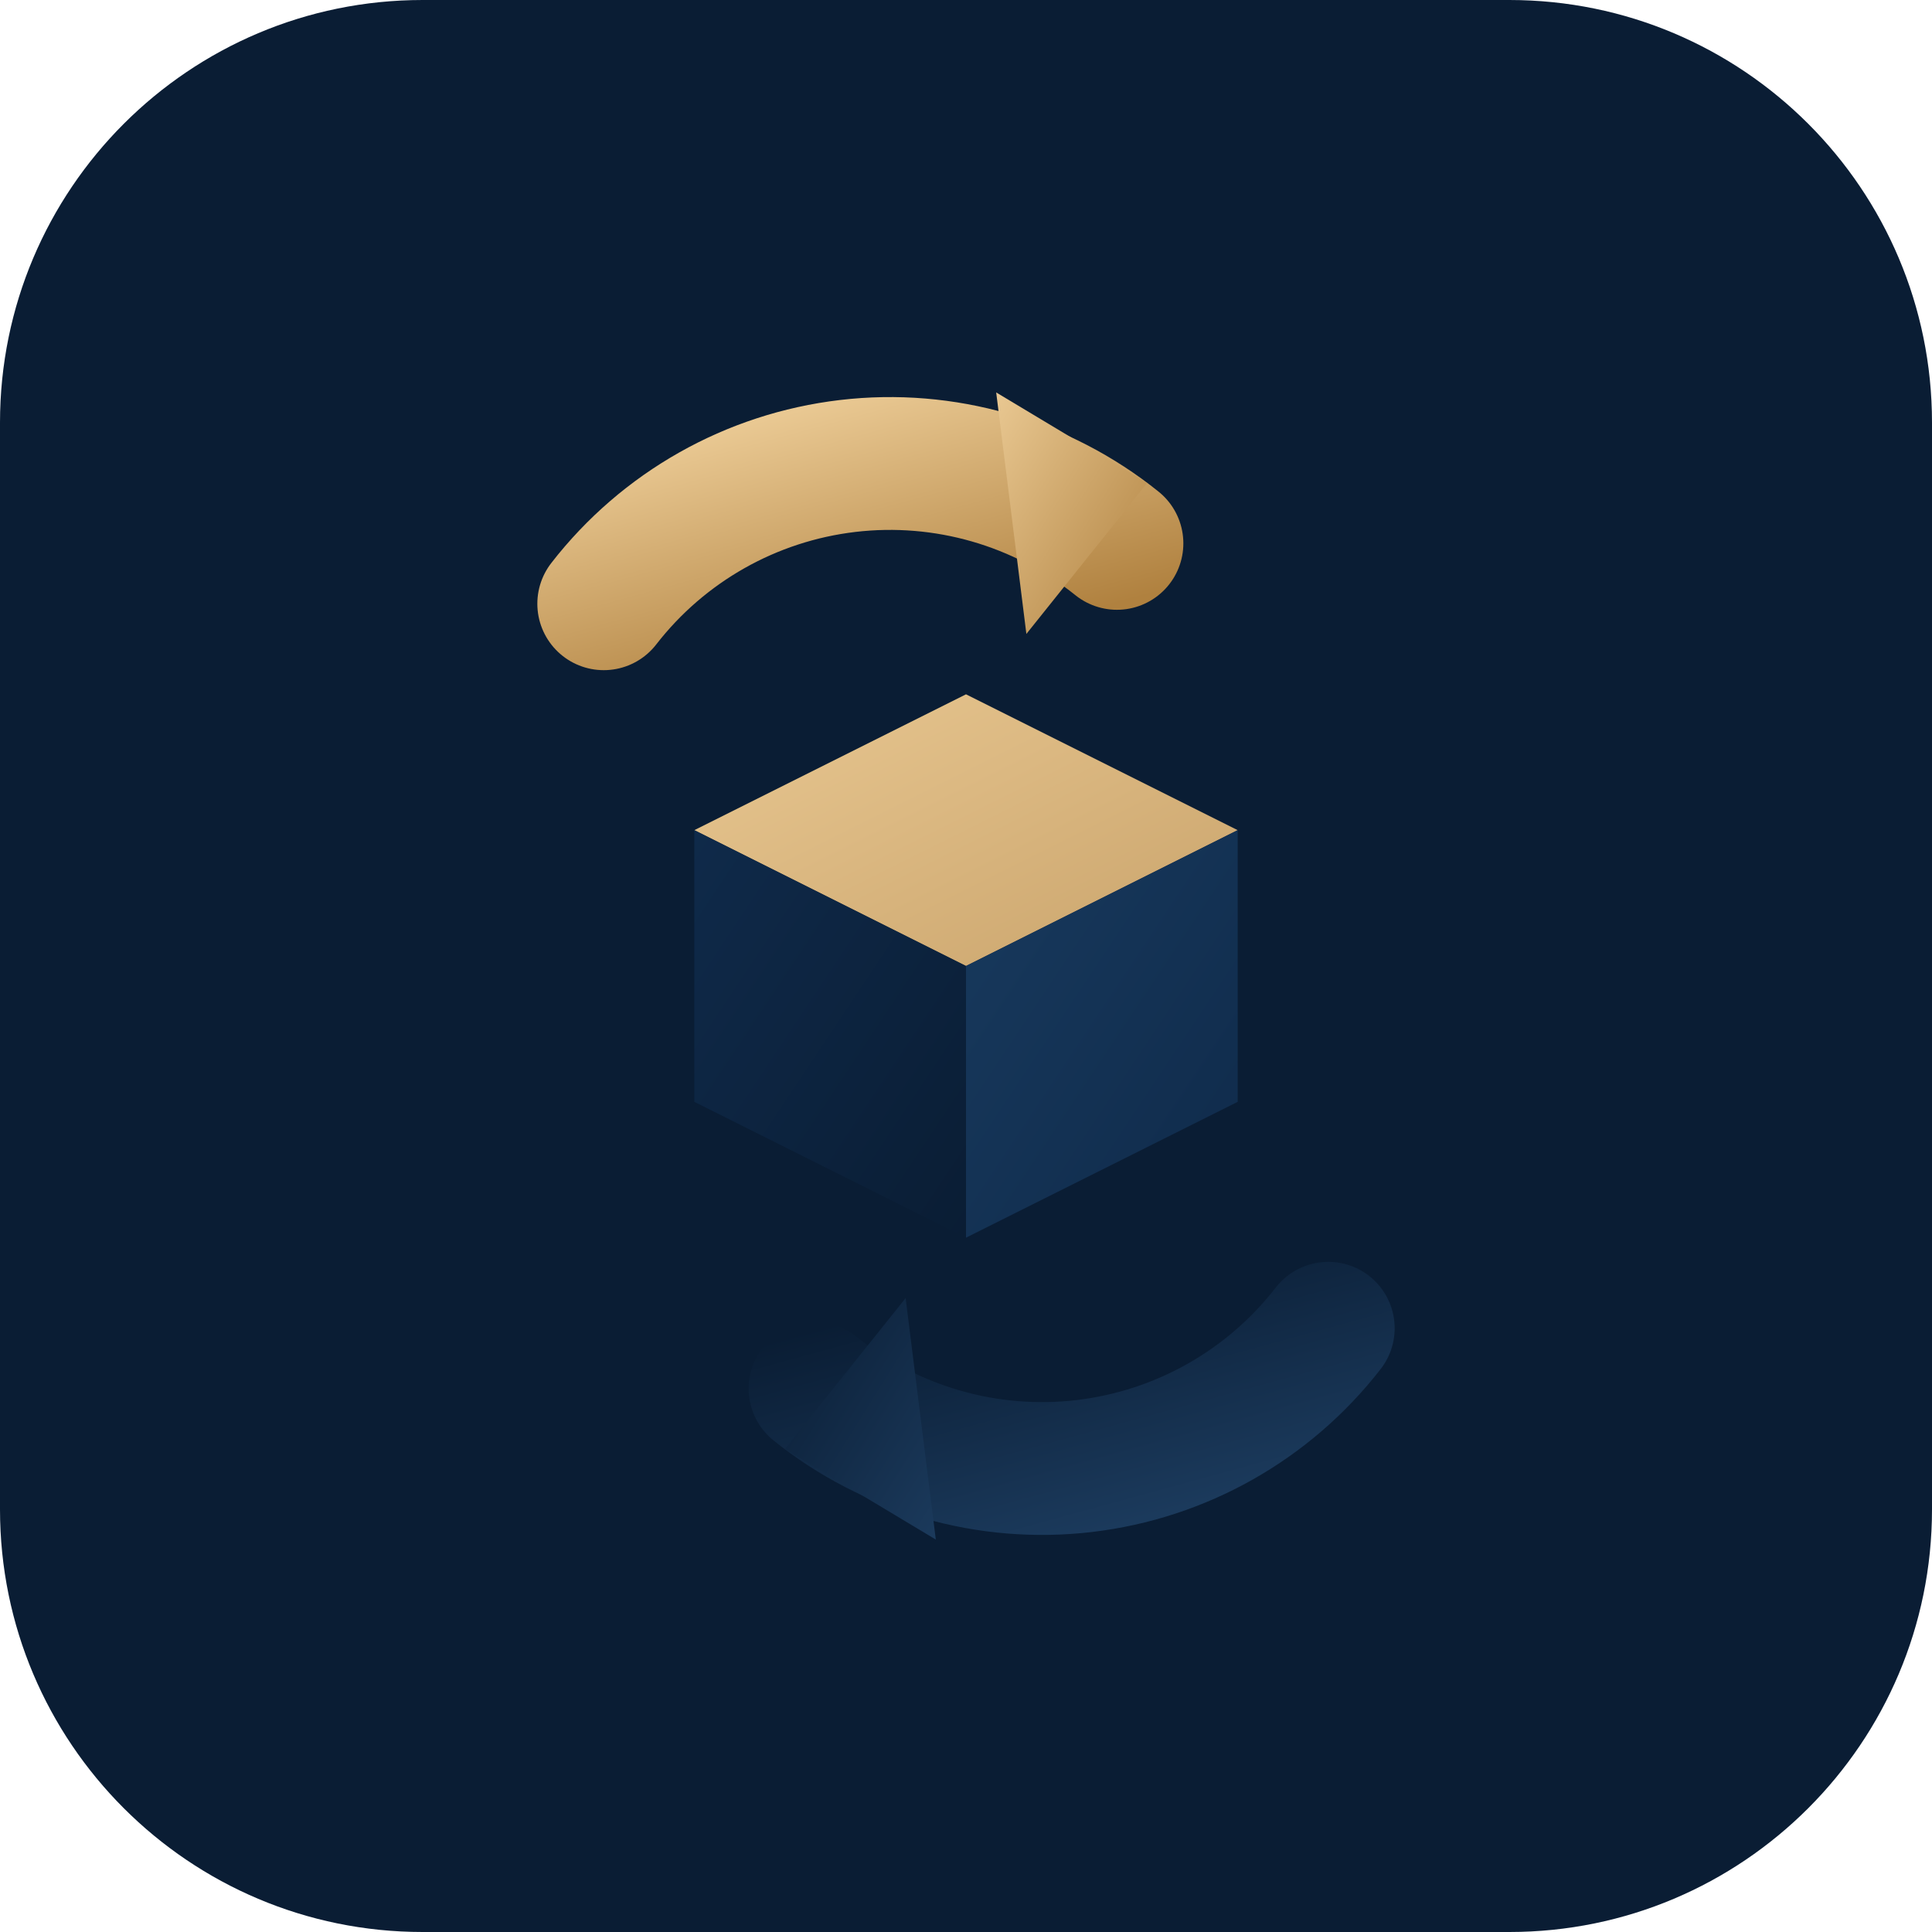
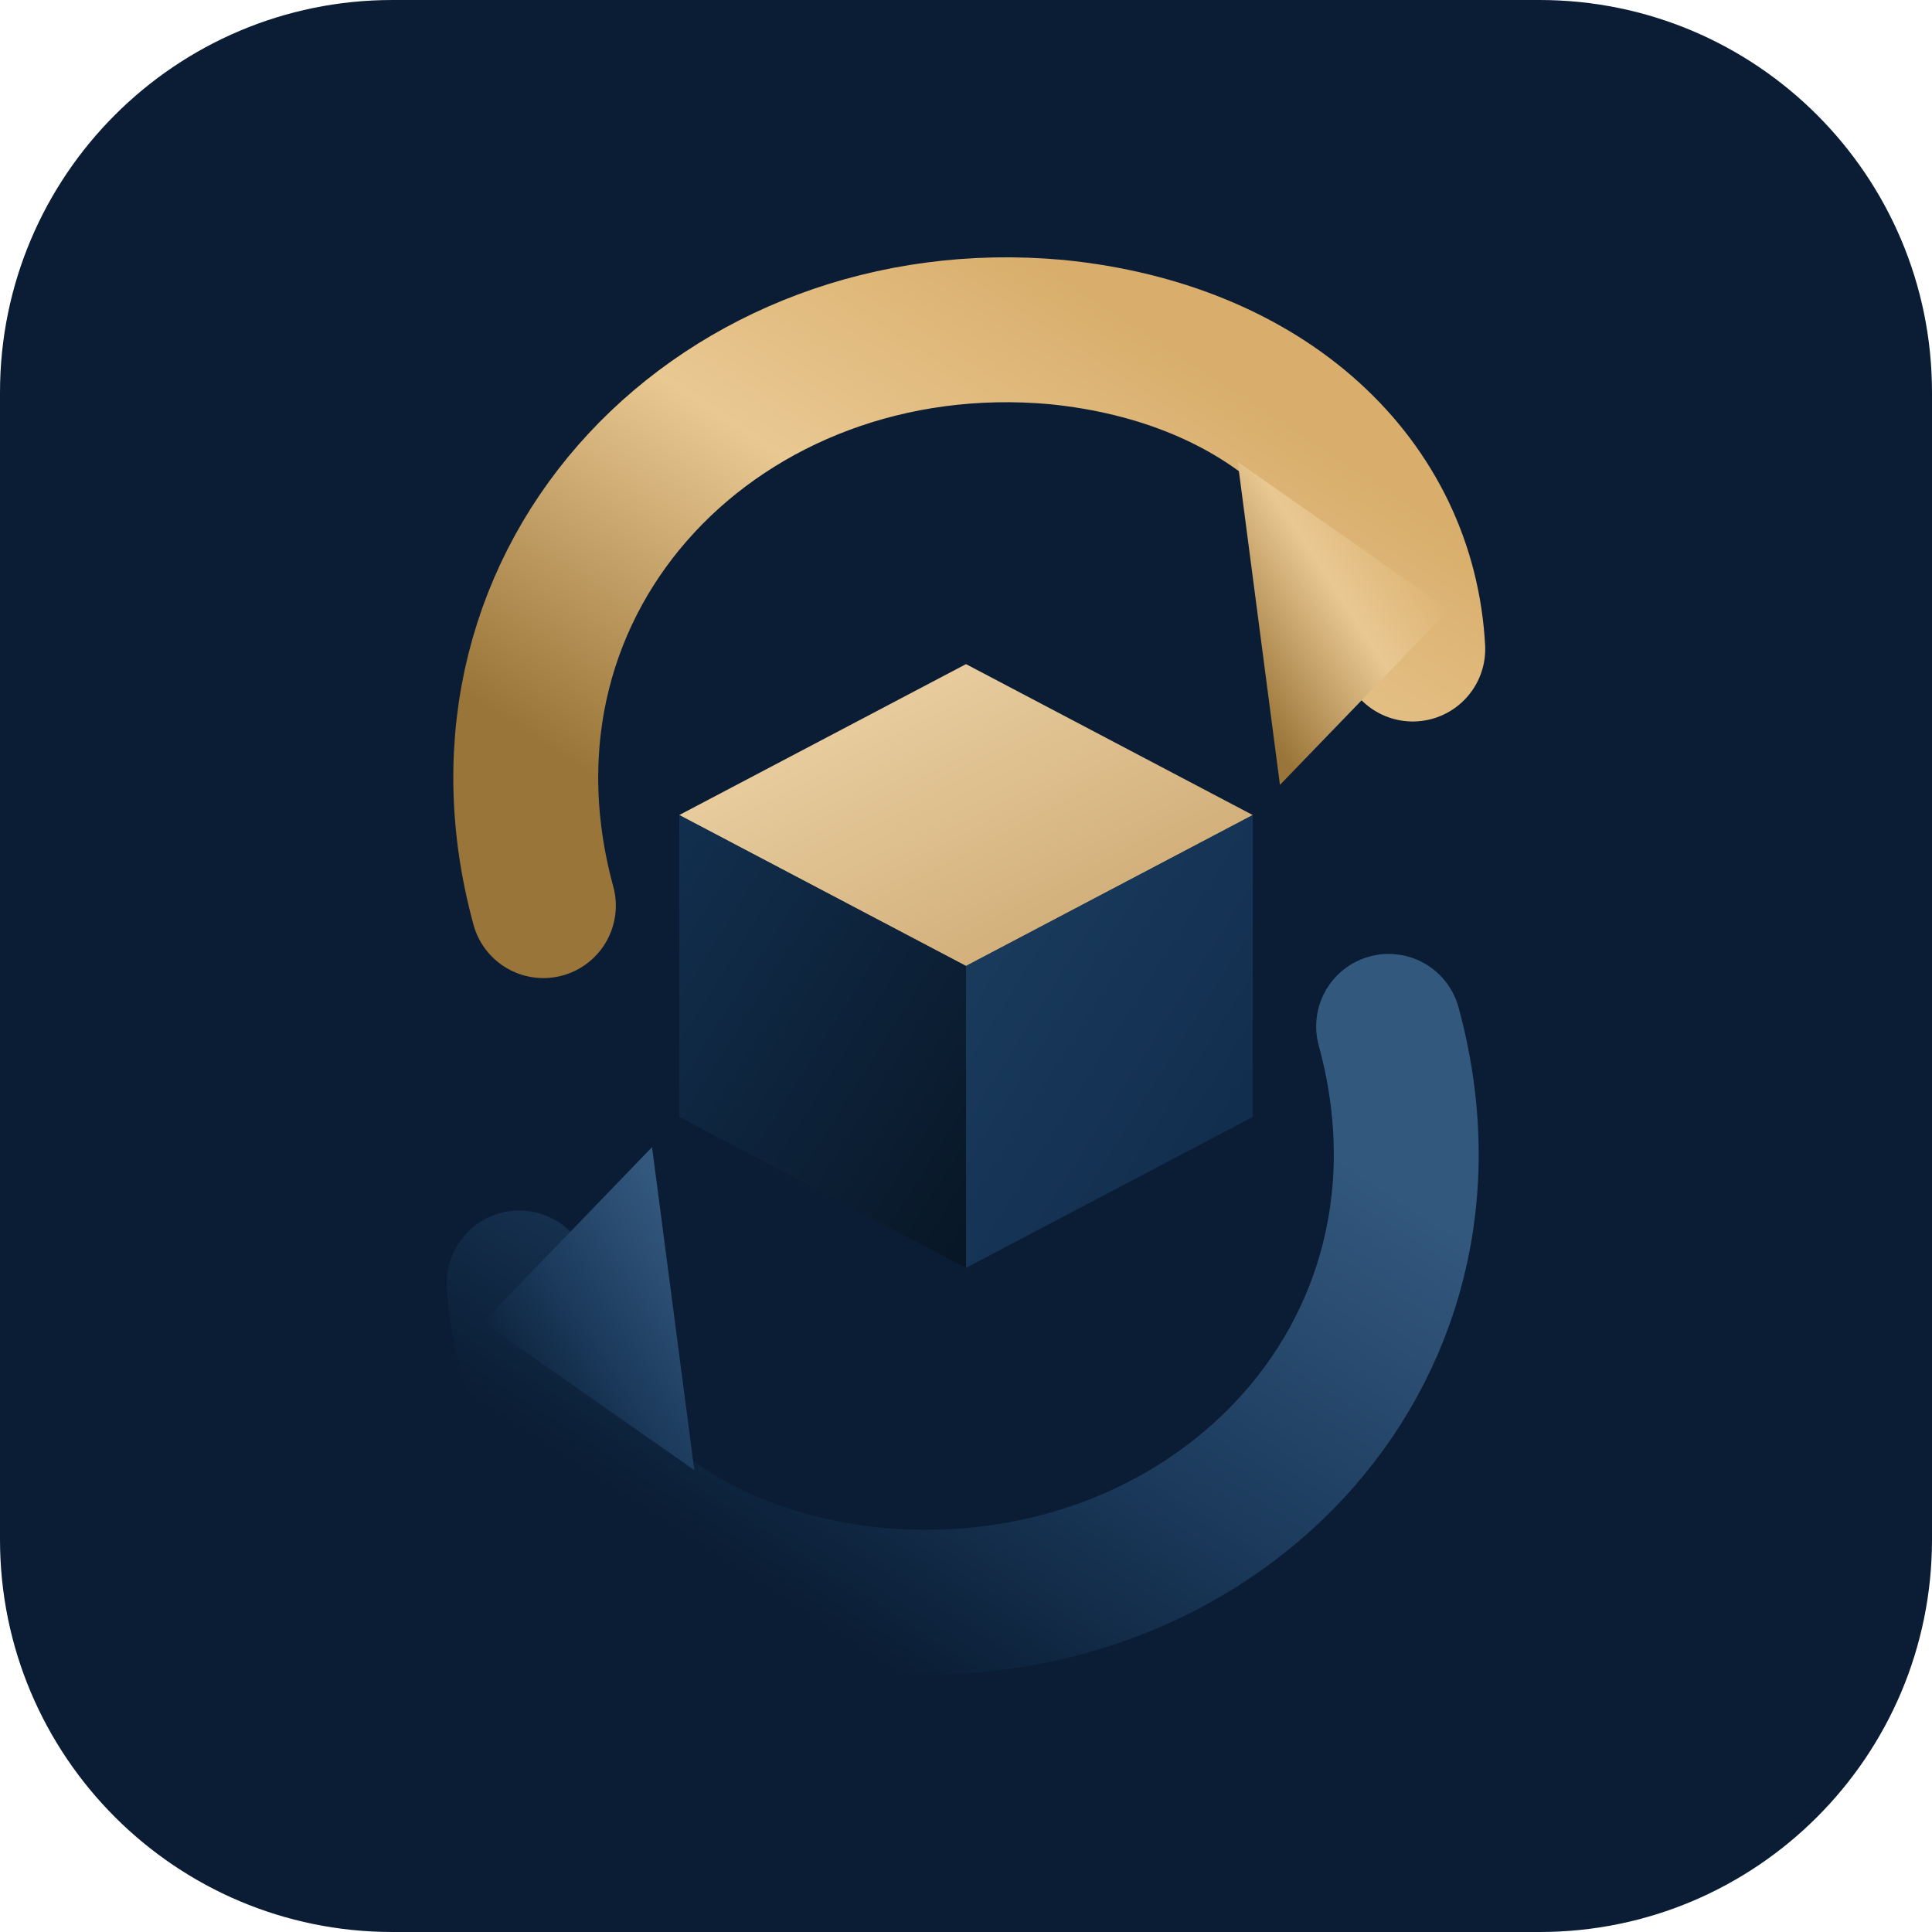
<svg xmlns="http://www.w3.org/2000/svg" viewBox="0 0 64 64">
  <defs>
-     <linearGradient id="goldArc" x1="0%" y1="0%" x2="100%" y2="100%">
-       <stop offset="0%" stop-color="#E9C892" />
-       <stop offset="100%" stop-color="#B0813F" />
+     <linearGradient id="goldArc" x1="15%" y1="85%" x2="85%" y2="15%">
+       <stop offset="0%" stop-color="#9A7539" />
+       <stop offset="55%" stop-color="#E9C892" />
+       <stop offset="100%" stop-color="#D9AE6C" />
    </linearGradient>
-     <linearGradient id="navyArc" x1="100%" y1="100%" x2="0%" y2="0%">
-       <stop offset="0%" stop-color="#1B3A5C" />
+     <linearGradient id="navyArc" x1="85%" y1="15%" x2="15%" y2="85%">
+       <stop offset="0%" stop-color="#33587D" />
+       <stop offset="55%" stop-color="#1B3A5C" />
      <stop offset="100%" stop-color="#0A1D34" />
    </linearGradient>
    <linearGradient id="cubeTop" x1="0%" y1="0%" x2="100%" y2="100%">
-       <stop offset="0%" stop-color="#E9C892" />
+       <stop offset="0%" stop-color="#F1D9AE" />
      <stop offset="100%" stop-color="#C9A36B" />
    </linearGradient>
    <linearGradient id="cubeLeft" x1="0%" y1="0%" x2="100%" y2="100%">
-       <stop offset="0%" stop-color="#0F2A4A" />
-       <stop offset="100%" stop-color="#0A1D34" />
+       <stop offset="0%" stop-color="#122F4F" />
+       <stop offset="100%" stop-color="#081625" />
    </linearGradient>
    <linearGradient id="cubeRight" x1="0%" y1="0%" x2="100%" y2="100%">
-       <stop offset="0%" stop-color="#183A5E" />
+       <stop offset="0%" stop-color="#1C3E60" />
      <stop offset="100%" stop-color="#0F2A4A" />
    </linearGradient>
  </defs>
-   <rect width="64" height="64" rx="14" fill="#0A1D34" />
-   <path d="M20 20a12 12 0 0117-2" fill="none" stroke="url(#goldArc)" stroke-width="4.4" stroke-linecap="round" />
-   <path d="M33 13l5 3-4 5z" fill="url(#goldArc)" />
-   <path d="M44 44a12 12 0 01-17 2" fill="none" stroke="url(#navyArc)" stroke-width="4.4" stroke-linecap="round" />
-   <path d="M31 51l-5-3 4-5z" fill="url(#navyArc)" />
+   <rect width="64" height="64" rx="13" fill="#0A1D34" />
+   <path d="M18 30            C15 19, 24 10, 35 11            C42 11.7, 46.5 16, 46.8 21.5" fill="none" stroke="url(#goldArc)" stroke-width="4.8" stroke-linecap="round" />
+   <path d="M41 15.3 L48 20.2 L42.4 26 Z" fill="url(#goldArc)" />
+   <path d="M46 34            C49 45, 40 54, 29 53            C22 52.3, 17.5 48, 17.2 42.5" fill="none" stroke="url(#navyArc)" stroke-width="4.8" stroke-linecap="round" />
+   <path d="M23 48.7 L16 43.8 L21.6 38 Z" fill="url(#navyArc)" />
  <g transform="translate(32,32)">
-     <path d="M0 -9 L9 -4.5 L0 0 L-9 -4.5 Z" fill="url(#cubeTop)" />
-     <path d="M-9 -4.5 L0 0 L0 9 L-9 4.5 Z" fill="url(#cubeLeft)" />
-     <path d="M9 -4.5 L0 0 L0 9 L9 4.5 Z" fill="url(#cubeRight)" />
+     <path d="M0 -10 L9.5 -5 L0 0 L-9.5 -5 Z" fill="url(#cubeTop)" />
+     <path d="M-9.5 -5 L0 0 L0 10 L-9.5 5 Z" fill="url(#cubeLeft)" />
+     <path d="M9.5 -5 L0 0 L0 10 L9.5 5 Z" fill="url(#cubeRight)" />
  </g>
</svg>
